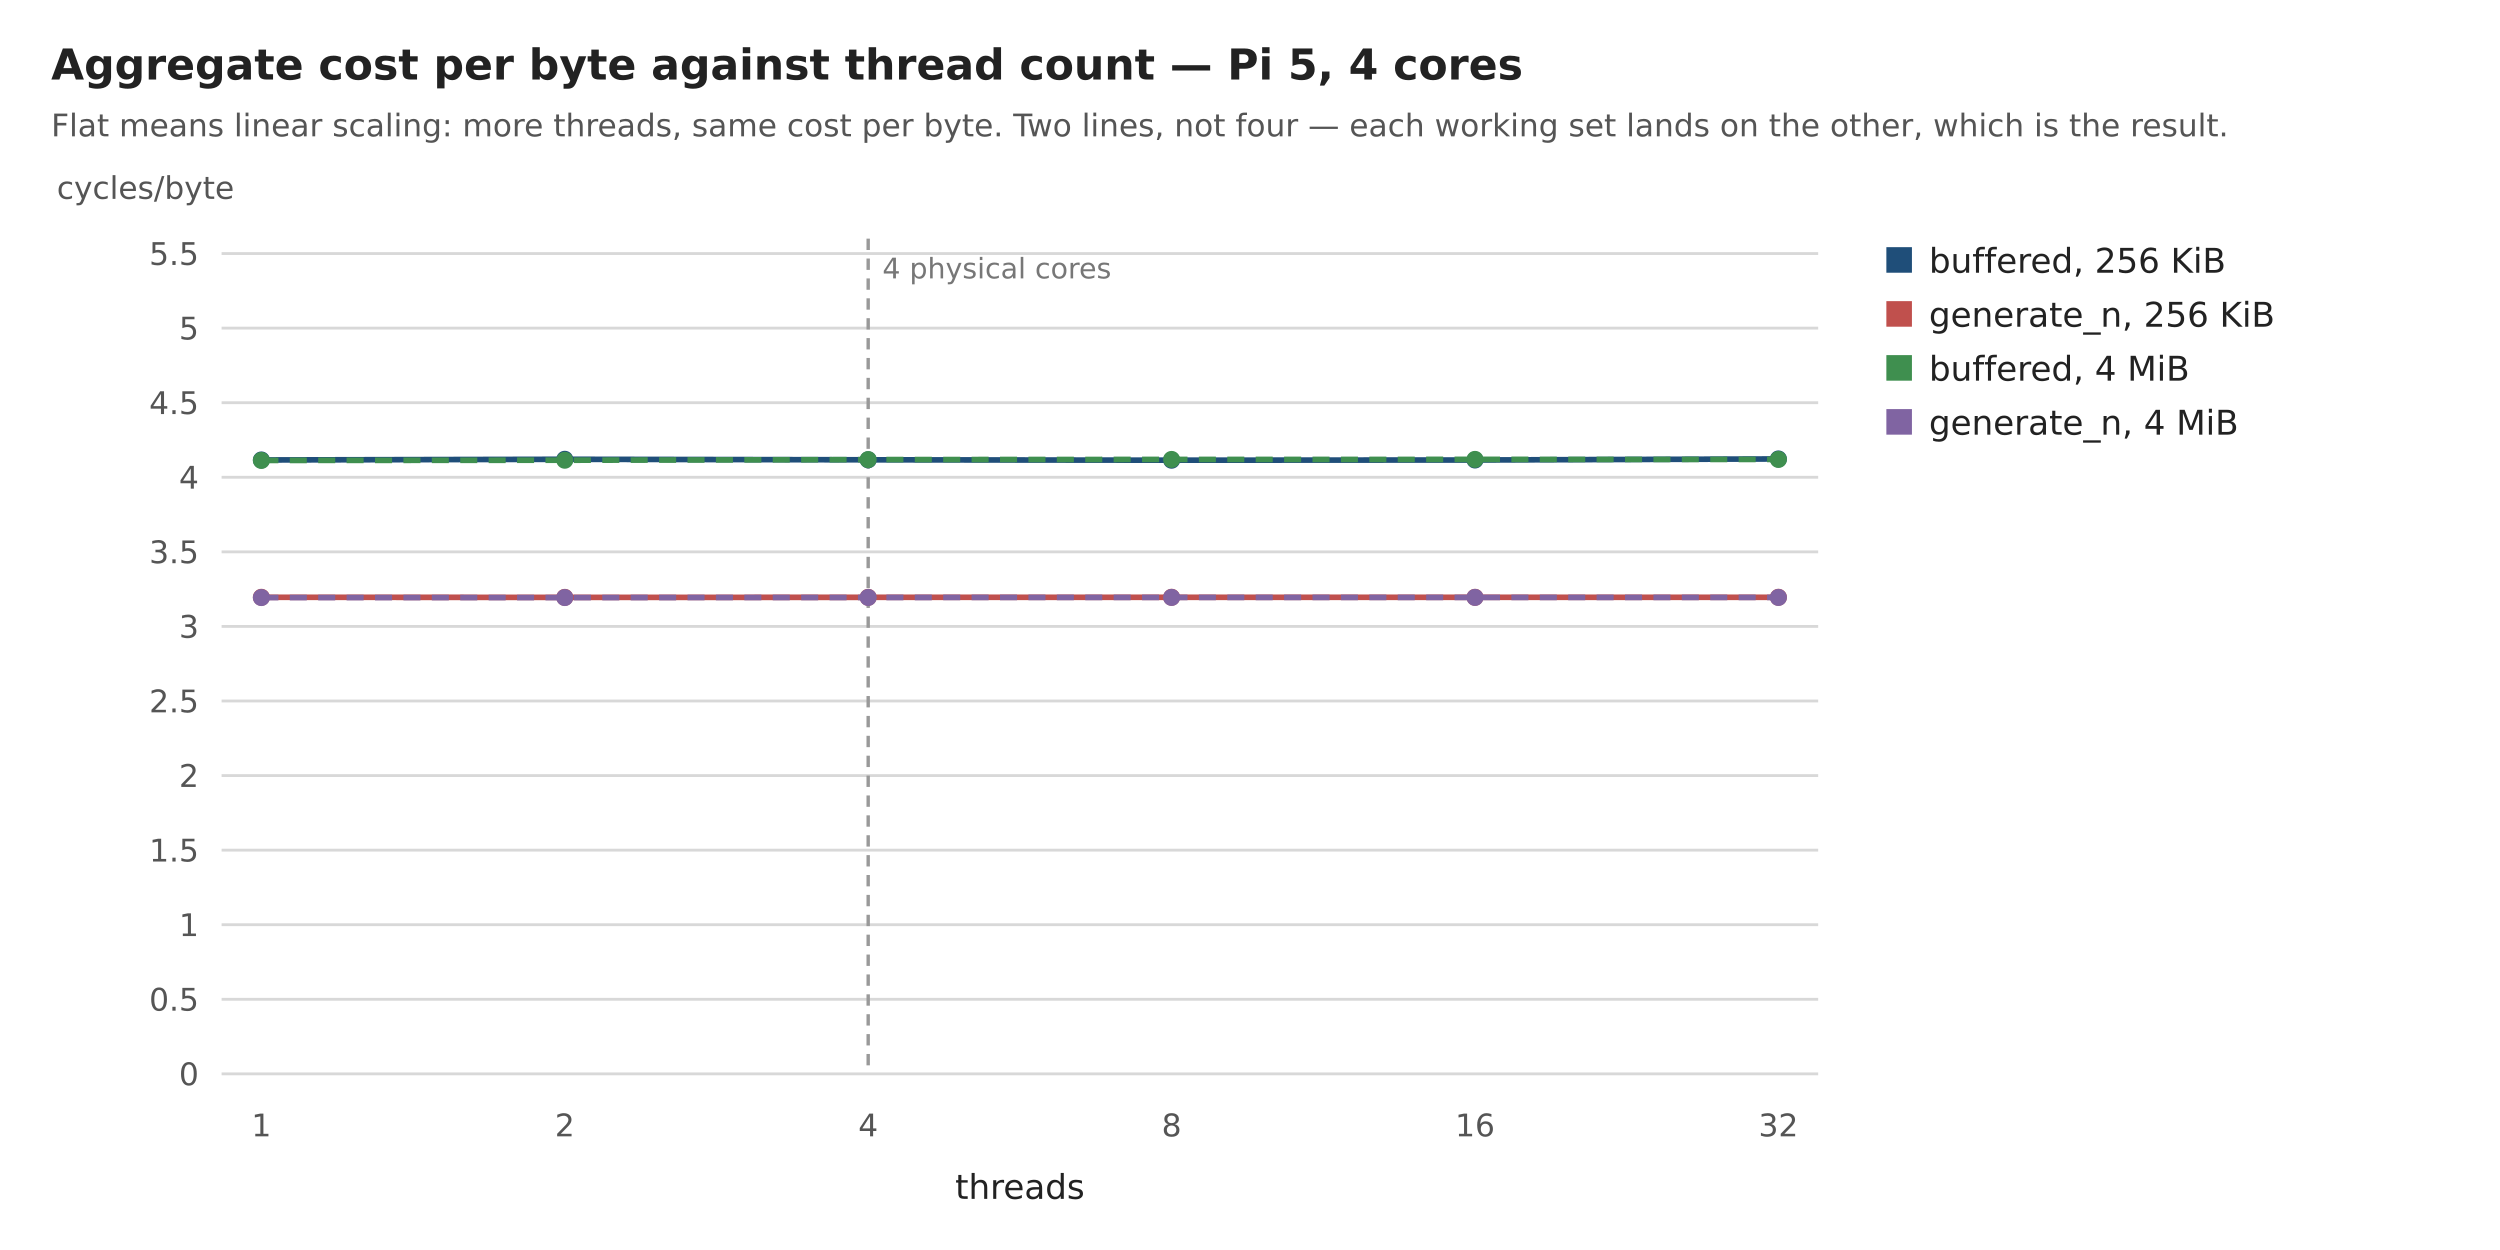
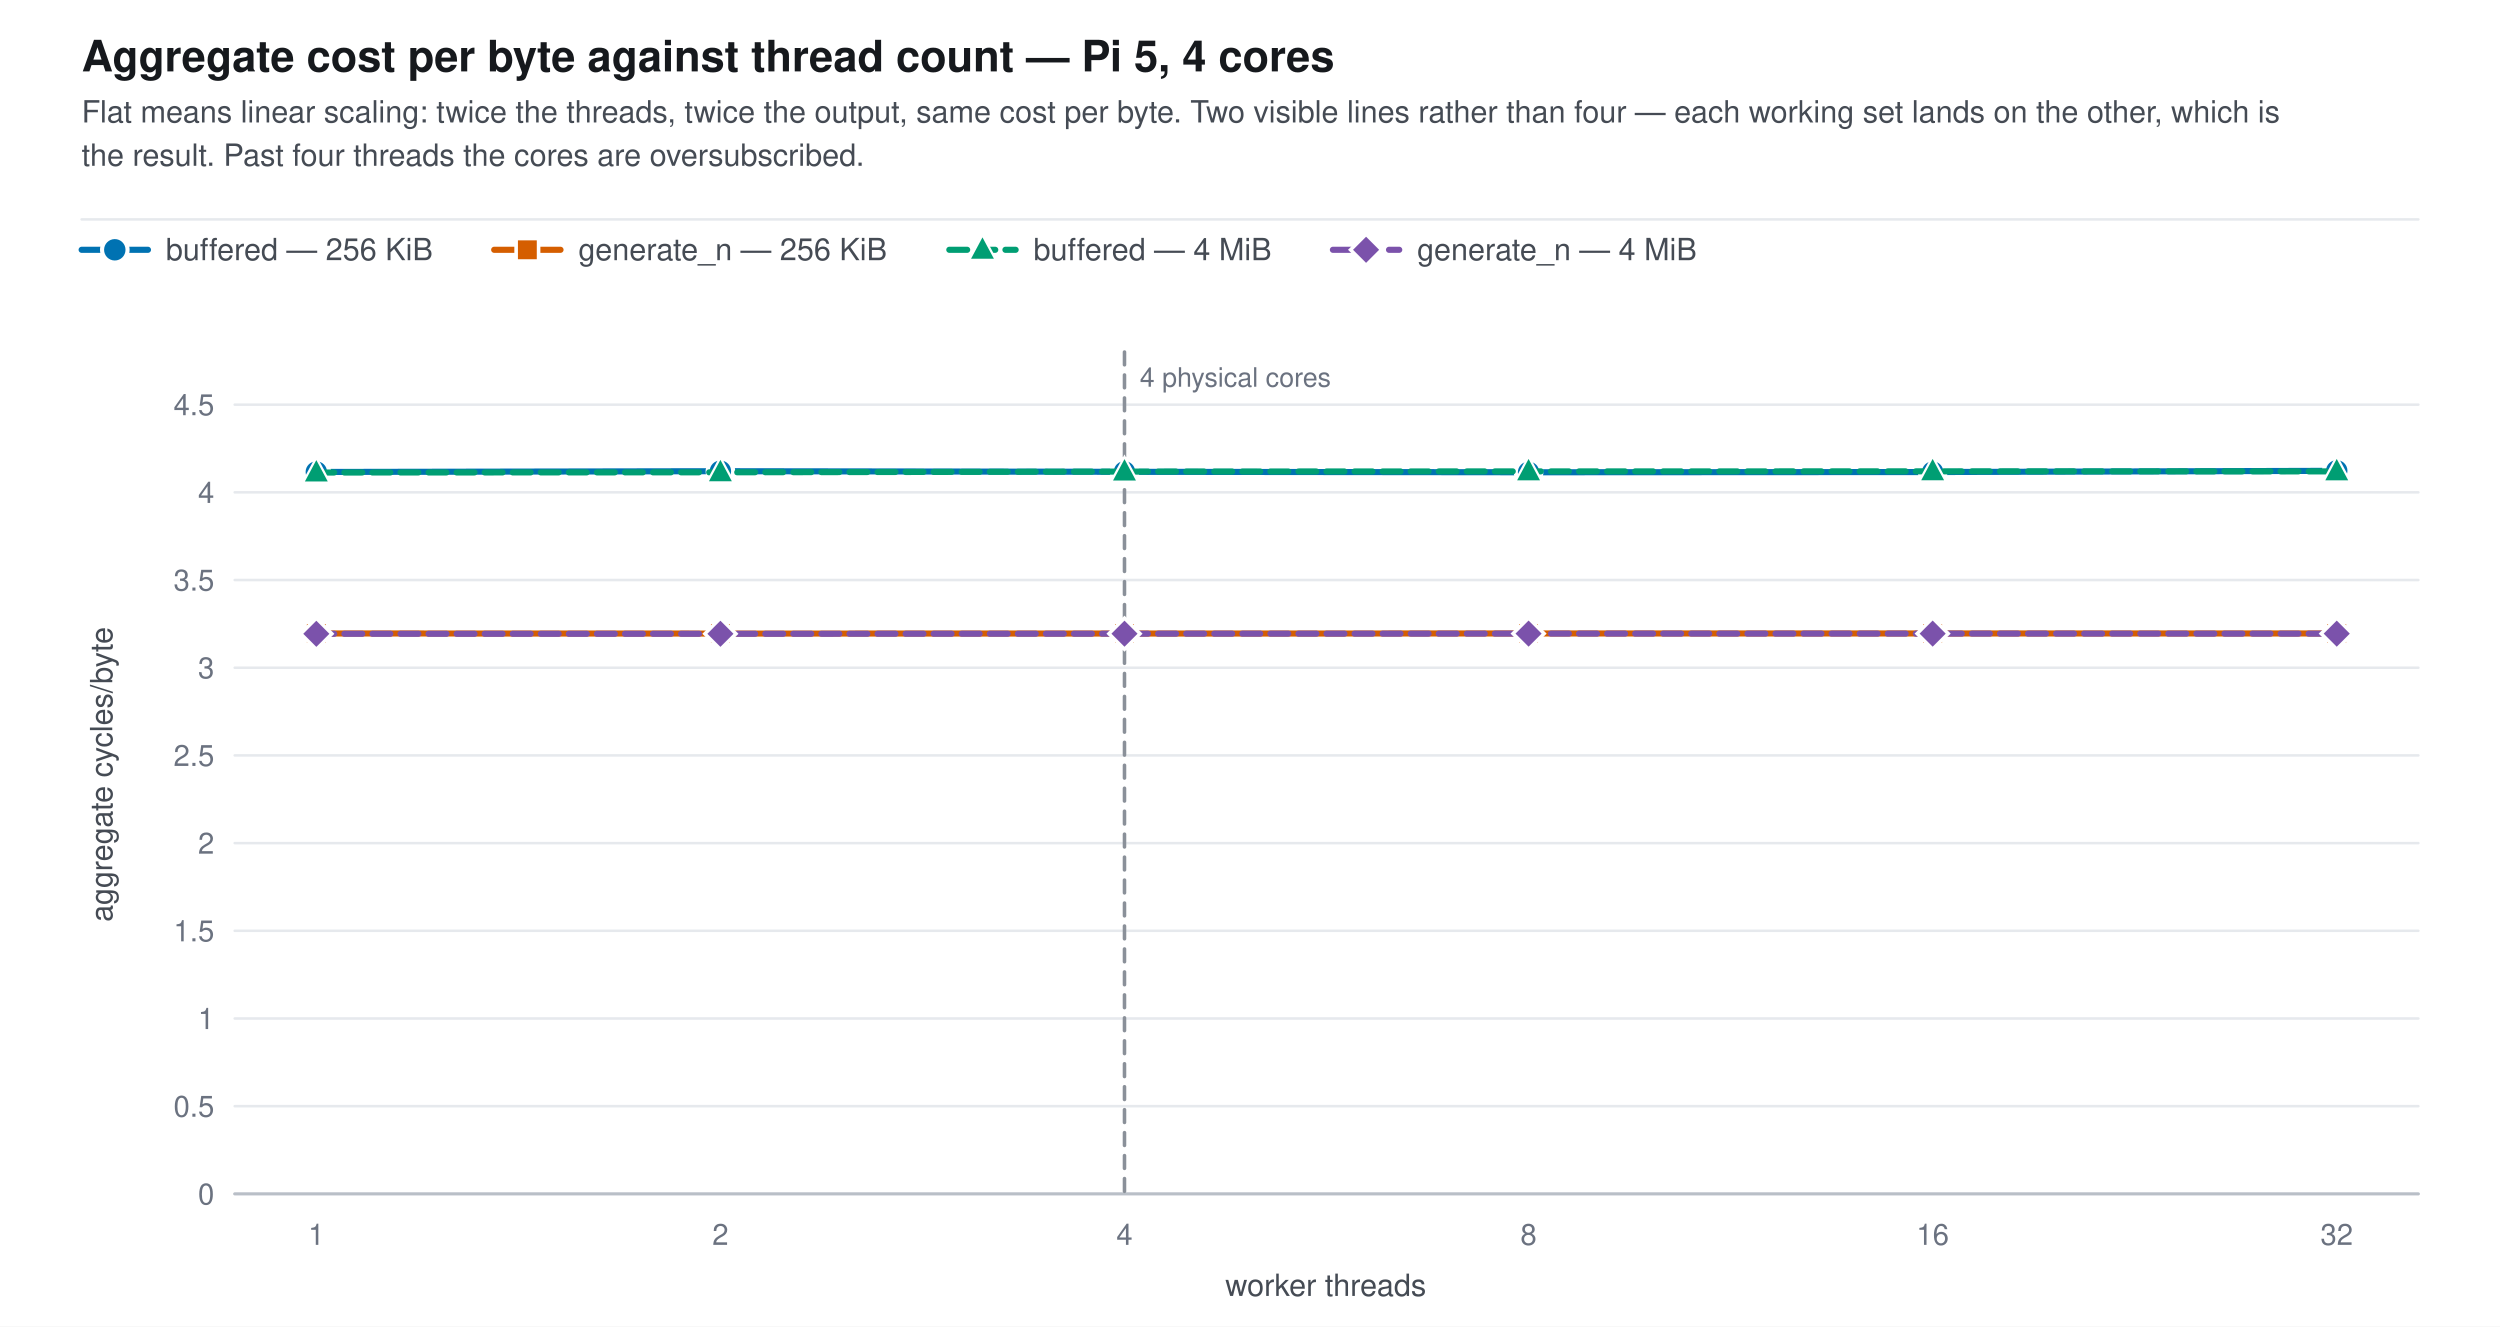
- <svg xmlns="http://www.w3.org/2000/svg" width="880" height="440" viewBox="0 0 880 440" font-family="DejaVu Sans, Verdana, sans-serif">
-   <rect width="880" height="440" fill="#ffffff" />
-   <text x="18" y="28" font-size="15" text-anchor="start" fill="#222222" font-weight="bold">Aggregate cost per byte against thread count — Pi 5, 4 cores</text>
-   <text x="18" y="48" font-size="11" text-anchor="start" fill="#555555" font-weight="normal">Flat means linear scaling: more threads, same cost per byte. Two lines, not four — each working set lands on the other, which is the result.</text>
-   <line x1="78" y1="378" x2="640" y2="378" stroke="#d8d8d8" stroke-width="1" />
-   <text x="70" y="382" font-size="11" text-anchor="end" fill="#555555" font-weight="normal">0</text>
-   <line x1="78" y1="351.75" x2="640" y2="351.75" stroke="#d8d8d8" stroke-width="1" />
-   <text x="70" y="355.75" font-size="11" text-anchor="end" fill="#555555" font-weight="normal">0.5</text>
-   <line x1="78" y1="325.5" x2="640" y2="325.5" stroke="#d8d8d8" stroke-width="1" />
-   <text x="70" y="329.5" font-size="11" text-anchor="end" fill="#555555" font-weight="normal">1</text>
-   <line x1="78" y1="299.25" x2="640" y2="299.25" stroke="#d8d8d8" stroke-width="1" />
-   <text x="70" y="303.25" font-size="11" text-anchor="end" fill="#555555" font-weight="normal">1.5</text>
-   <line x1="78" y1="273" x2="640" y2="273" stroke="#d8d8d8" stroke-width="1" />
-   <text x="70" y="277" font-size="11" text-anchor="end" fill="#555555" font-weight="normal">2</text>
-   <line x1="78" y1="246.75" x2="640" y2="246.75" stroke="#d8d8d8" stroke-width="1" />
-   <text x="70" y="250.75" font-size="11" text-anchor="end" fill="#555555" font-weight="normal">2.5</text>
-   <line x1="78" y1="220.5" x2="640" y2="220.5" stroke="#d8d8d8" stroke-width="1" />
-   <text x="70" y="224.5" font-size="11" text-anchor="end" fill="#555555" font-weight="normal">3</text>
-   <line x1="78" y1="194.25" x2="640" y2="194.25" stroke="#d8d8d8" stroke-width="1" />
-   <text x="70" y="198.25" font-size="11" text-anchor="end" fill="#555555" font-weight="normal">3.5</text>
-   <line x1="78" y1="168" x2="640" y2="168" stroke="#d8d8d8" stroke-width="1" />
-   <text x="70" y="172" font-size="11" text-anchor="end" fill="#555555" font-weight="normal">4</text>
-   <line x1="78" y1="141.75" x2="640" y2="141.75" stroke="#d8d8d8" stroke-width="1" />
-   <text x="70" y="145.75" font-size="11" text-anchor="end" fill="#555555" font-weight="normal">4.5</text>
-   <line x1="78" y1="115.5" x2="640" y2="115.5" stroke="#d8d8d8" stroke-width="1" />
-   <text x="70" y="119.5" font-size="11" text-anchor="end" fill="#555555" font-weight="normal">5</text>
-   <line x1="78" y1="89.25" x2="640" y2="89.25" stroke="#d8d8d8" stroke-width="1" />
-   <text x="70" y="93.25" font-size="11" text-anchor="end" fill="#555555" font-weight="normal">5.5</text>
-   <text x="20" y="70" font-size="11" text-anchor="start" fill="#555555" font-weight="normal">cycles/byte</text>
-   <text x="92" y="400" font-size="11" text-anchor="middle" fill="#555555" font-weight="normal">1</text>
-   <text x="198.8" y="400" font-size="11" text-anchor="middle" fill="#555555" font-weight="normal">2</text>
-   <text x="305.6" y="400" font-size="11" text-anchor="middle" fill="#555555" font-weight="normal">4</text>
-   <text x="412.4" y="400" font-size="11" text-anchor="middle" fill="#555555" font-weight="normal">8</text>
-   <text x="519.2" y="400" font-size="11" text-anchor="middle" fill="#555555" font-weight="normal">16</text>
-   <text x="626" y="400" font-size="11" text-anchor="middle" fill="#555555" font-weight="normal">32</text>
-   <text x="359" y="422" font-size="12" text-anchor="middle" fill="#222222" font-weight="normal">threads</text>
-   <line x1="305.6" y1="84" x2="305.6" y2="378" stroke="#999999" stroke-width="1.2" stroke-dasharray="4 3" />
-   <text x="310.6" y="98" font-size="10" text-anchor="start" fill="#777777" font-weight="normal">4 physical cores</text>
-   <polyline points="92,161.91 198.8,161.67 305.6,161.85 412.4,161.99 519.2,161.92 626,161.55" fill="none" stroke="#1f4e79" stroke-width="2" stroke-linejoin="round" />
-   <circle cx="92" cy="161.91" r="3" fill="#1f4e79" />
-   <circle cx="198.8" cy="161.67" r="3" fill="#1f4e79" />
-   <circle cx="305.6" cy="161.85" r="3" fill="#1f4e79" />
-   <circle cx="412.4" cy="161.99" r="3" fill="#1f4e79" />
-   <circle cx="519.2" cy="161.92" r="3" fill="#1f4e79" />
-   <circle cx="626" cy="161.55" r="3" fill="#1f4e79" />
-   <polyline points="92,210.25 198.8,210.27 305.6,210.26 412.4,210.24 519.2,210.25 626,210.24" fill="none" stroke="#c0504d" stroke-width="2" stroke-linejoin="round" />
-   <circle cx="92" cy="210.25" r="3" fill="#c0504d" />
-   <circle cx="198.8" cy="210.27" r="3" fill="#c0504d" />
-   <circle cx="305.6" cy="210.26" r="3" fill="#c0504d" />
-   <circle cx="412.4" cy="210.24" r="3" fill="#c0504d" />
-   <circle cx="519.2" cy="210.25" r="3" fill="#c0504d" />
-   <circle cx="626" cy="210.24" r="3" fill="#c0504d" />
-   <polyline points="92,162.07 198.8,162 305.6,161.78 412.4,161.72 519.2,161.71 626,161.72" fill="none" stroke="#3f8f4f" stroke-width="2" stroke-linejoin="round" stroke-dasharray="6 4" />
-   <circle cx="92" cy="162.07" r="3" fill="#3f8f4f" />
-   <circle cx="198.8" cy="162" r="3" fill="#3f8f4f" />
-   <circle cx="305.6" cy="161.78" r="3" fill="#3f8f4f" />
-   <circle cx="412.4" cy="161.72" r="3" fill="#3f8f4f" />
-   <circle cx="519.2" cy="161.71" r="3" fill="#3f8f4f" />
-   <circle cx="626" cy="161.72" r="3" fill="#3f8f4f" />
-   <polyline points="92,210.34 198.8,210.34 305.6,210.31 412.4,210.29 519.2,210.29 626,210.3" fill="none" stroke="#8064a2" stroke-width="2" stroke-linejoin="round" stroke-dasharray="6 4" />
-   <circle cx="92" cy="210.34" r="3" fill="#8064a2" />
-   <circle cx="198.8" cy="210.34" r="3" fill="#8064a2" />
-   <circle cx="305.6" cy="210.31" r="3" fill="#8064a2" />
-   <circle cx="412.4" cy="210.29" r="3" fill="#8064a2" />
-   <circle cx="519.2" cy="210.29" r="3" fill="#8064a2" />
-   <circle cx="626" cy="210.3" r="3" fill="#8064a2" />
-   <rect x="664" y="87" width="9" height="9" fill="#1f4e79" fill-opacity="1" />
-   <text x="679" y="96" font-size="12" text-anchor="start" fill="#222222" font-weight="normal">buffered, 256 KiB</text>
-   <rect x="664" y="106" width="9" height="9" fill="#c0504d" fill-opacity="1" />
-   <text x="679" y="115" font-size="12" text-anchor="start" fill="#222222" font-weight="normal">generate_n, 256 KiB</text>
-   <rect x="664" y="125" width="9" height="9" fill="#3f8f4f" fill-opacity="1" />
-   <text x="679" y="134" font-size="12" text-anchor="start" fill="#222222" font-weight="normal">buffered, 4 MiB</text>
-   <rect x="664" y="144" width="9" height="9" fill="#8064a2" fill-opacity="1" />
-   <text x="679" y="153" font-size="12" text-anchor="start" fill="#222222" font-weight="normal">generate_n, 4 MiB</text>
+ <svg xmlns="http://www.w3.org/2000/svg" width="980" height="520" viewBox="0 0 980 520" font-family="Helvetica, Arial, 'Liberation Sans', sans-serif" font-variant-numeric="tabular-nums" role="img" aria-label="Thread scaling on the Raspberry Pi 5">
+   <rect width="980" height="520" fill="#FFFFFF" />
+   <text x="32" y="28" font-size="17" fill="#16191D" font-weight="600">Aggregate cost per byte against thread count — Pi 5, 4 cores</text>
+   <text x="32" y="48" font-size="12" fill="#454B54">Flat means linear scaling: twice the threads, twice the output, same cost per byte. Two visible lines rather than four — each working set lands on the other, which is</text>
+   <text x="32" y="65" font-size="12" fill="#454B54">the result. Past four threads the cores are oversubscribed.</text>
+   <line x1="32" y1="86" x2="948" y2="86" stroke="#E6E9ED" stroke-width="1" stroke-linecap="round" />
+   <line x1="32" y1="97.92" x2="58" y2="97.92" stroke="#0072B2" stroke-width="2.4" stroke-linecap="round" />
+   <circle cx="45" cy="97.92" r="5.8" fill="#FFFFFF" />
+   <circle cx="45" cy="97.92" r="4.2" fill="#0072B2" />
+   <text x="65" y="102" font-size="12" fill="#454B54">buffered — 256 KiB</text>
+   <line x1="193.72" y1="97.92" x2="219.72" y2="97.92" stroke="#D55E00" stroke-width="2.4" stroke-linecap="round" />
+   <polygon points="201.62,92.82 211.83,92.82 211.83,103.02 201.62,103.02" fill="#FFFFFF" />
+   <polygon points="203.03,94.22 210.42,94.22 210.42,101.62 203.03,101.62" fill="#D55E00" />
+   <text x="226.72" y="102" font-size="12" fill="#454B54">generate_n — 256 KiB</text>
+   <line x1="372.13" y1="97.92" x2="398.13" y2="97.92" stroke="#009E73" stroke-width="2.4" stroke-linecap="round" stroke-dasharray="7 4" />
+   <polygon points="385.13,91.19 391.32,102.76 378.94,102.76" fill="#FFFFFF" />
+   <polygon points="385.13,93.05 389.61,101.43 380.65,101.43" fill="#009E73" />
+   <text x="405.13" y="102" font-size="12" fill="#454B54">buffered — 4 MiB</text>
+   <line x1="522.5" y1="97.92" x2="548.5" y2="97.92" stroke="#7B52AB" stroke-width="2.4" stroke-linecap="round" stroke-dasharray="7 4" />
+   <polygon points="535.5,90.84 542.58,97.92 535.5,105 528.42,97.92" fill="#FFFFFF" />
+   <polygon points="535.5,92.8 540.62,97.92 535.5,103.04 530.38,97.92" fill="#7B52AB" />
+   <text x="555.5" y="102" font-size="12" fill="#454B54">generate_n — 4 MiB</text>
+   <line x1="92" y1="468" x2="948" y2="468" stroke="#E6E9ED" stroke-width="1" stroke-linecap="round" />
+   <text x="77.61" y="472.14" font-size="11.5" fill="#6B7280">0</text>
+   <line x1="92" y1="433.62" x2="948" y2="433.62" stroke="#E6E9ED" stroke-width="1" stroke-linecap="round" />
+   <text x="68.02" y="437.76" font-size="11.5" fill="#6B7280">0.5</text>
+   <line x1="92" y1="399.25" x2="948" y2="399.25" stroke="#E6E9ED" stroke-width="1" stroke-linecap="round" />
+   <text x="77.61" y="403.39" font-size="11.5" fill="#6B7280">1</text>
+   <line x1="92" y1="364.88" x2="948" y2="364.88" stroke="#E6E9ED" stroke-width="1" stroke-linecap="round" />
+   <text x="68.02" y="369.01" font-size="11.5" fill="#6B7280">1.5</text>
+   <line x1="92" y1="330.5" x2="948" y2="330.5" stroke="#E6E9ED" stroke-width="1" stroke-linecap="round" />
+   <text x="77.61" y="334.64" font-size="11.5" fill="#6B7280">2</text>
+   <line x1="92" y1="296.12" x2="948" y2="296.12" stroke="#E6E9ED" stroke-width="1" stroke-linecap="round" />
+   <text x="68.02" y="300.26" font-size="11.5" fill="#6B7280">2.5</text>
+   <line x1="92" y1="261.75" x2="948" y2="261.75" stroke="#E6E9ED" stroke-width="1" stroke-linecap="round" />
+   <text x="77.61" y="265.89" font-size="11.5" fill="#6B7280">3</text>
+   <line x1="92" y1="227.37" x2="948" y2="227.37" stroke="#E6E9ED" stroke-width="1" stroke-linecap="round" />
+   <text x="68.02" y="231.51" font-size="11.5" fill="#6B7280">3.5</text>
+   <line x1="92" y1="193" x2="948" y2="193" stroke="#E6E9ED" stroke-width="1" stroke-linecap="round" />
+   <text x="77.61" y="197.14" font-size="11.5" fill="#6B7280">4</text>
+   <line x1="92" y1="158.62" x2="948" y2="158.62" stroke="#E6E9ED" stroke-width="1" stroke-linecap="round" />
+   <text x="68.02" y="162.76" font-size="11.5" fill="#6B7280">4.5</text>
+   <text x="120.8" y="488" font-size="11.5" fill="#6B7280">1</text>
+   <text x="279.2" y="488" font-size="11.5" fill="#6B7280">2</text>
+   <text x="437.6" y="488" font-size="11.5" fill="#6B7280">4</text>
+   <text x="596" y="488" font-size="11.5" fill="#6B7280">8</text>
+   <text x="751.21" y="488" font-size="11.5" fill="#6B7280">16</text>
+   <text x="909.61" y="488" font-size="11.5" fill="#6B7280">32</text>
+   <line x1="92" y1="468" x2="948" y2="468" stroke="#B9BFC7" stroke-width="1.2" stroke-linecap="round" />
+   <text x="480.32" y="508" font-size="12" fill="#454B54">worker threads</text>
+   <text x="44" y="361.36" font-size="12" fill="#454B54" transform="rotate(-90 44 361.36)">aggregate cycles/byte</text>
+   <line x1="440.8" y1="138" x2="440.8" y2="468" stroke="#8A9099" stroke-width="1.4" stroke-linecap="round" stroke-dasharray="5 4" />
+   <text x="446.8" y="151.6" font-size="10.5" fill="#6B7280">4 physical cores</text>
+   <polyline points="124,185.02 282.4,184.71 440.8,184.95 599.2,185.13 757.6,185.04 916,184.56" fill="none" stroke="#0072B2" stroke-width="2.4" stroke-linejoin="round" stroke-linecap="round" />
+   <circle cx="124" cy="185.02" r="5.8" fill="#FFFFFF" />
+   <circle cx="124" cy="185.02" r="4.2" fill="#0072B2" />
+   <circle cx="282.4" cy="184.71" r="5.8" fill="#FFFFFF" />
+   <circle cx="282.4" cy="184.71" r="4.2" fill="#0072B2" />
+   <circle cx="440.8" cy="184.95" r="5.8" fill="#FFFFFF" />
+   <circle cx="440.8" cy="184.95" r="4.2" fill="#0072B2" />
+   <circle cx="599.2" cy="185.13" r="5.8" fill="#FFFFFF" />
+   <circle cx="599.2" cy="185.13" r="4.2" fill="#0072B2" />
+   <circle cx="757.6" cy="185.04" r="5.8" fill="#FFFFFF" />
+   <circle cx="757.6" cy="185.04" r="4.2" fill="#0072B2" />
+   <circle cx="916" cy="184.56" r="5.8" fill="#FFFFFF" />
+   <circle cx="916" cy="184.56" r="4.2" fill="#0072B2" />
+   <polyline points="124,248.32 282.4,248.36 440.8,248.35 599.2,248.32 757.6,248.33 916,248.32" fill="none" stroke="#D55E00" stroke-width="2.4" stroke-linejoin="round" stroke-linecap="round" />
+   <polygon points="118.9,243.22 129.1,243.22 129.1,253.43 118.9,253.43" fill="#FFFFFF" />
+   <polygon points="120.3,244.63 127.7,244.63 127.7,252.02 120.3,252.02" fill="#D55E00" />
+   <polygon points="277.3,243.25 287.5,243.25 287.5,253.46 277.3,253.46" fill="#FFFFFF" />
+   <polygon points="278.7,244.66 286.1,244.66 286.1,252.05 278.7,252.05" fill="#D55E00" />
+   <polygon points="435.7,243.24 445.9,243.24 445.9,253.45 435.7,253.45" fill="#FFFFFF" />
+   <polygon points="437.1,244.65 444.5,244.65 444.5,252.04 437.1,252.04" fill="#D55E00" />
+   <polygon points="594.1,243.21 604.3,243.21 604.3,253.42 594.1,253.42" fill="#FFFFFF" />
+   <polygon points="595.5,244.62 602.9,244.62 602.9,252.01 595.5,252.01" fill="#D55E00" />
+   <polygon points="752.5,243.23 762.7,243.23 762.7,253.44 752.5,253.44" fill="#FFFFFF" />
+   <polygon points="753.9,244.64 761.3,244.64 761.3,252.03 753.9,252.03" fill="#D55E00" />
+   <polygon points="910.9,243.21 921.1,243.21 921.1,253.42 910.9,253.42" fill="#FFFFFF" />
+   <polygon points="912.3,244.62 919.7,244.62 919.7,252.01 912.3,252.01" fill="#D55E00" />
+   <polyline points="124,185.23 282.4,185.15 440.8,184.86 599.2,184.78 757.6,184.77 916,184.78" fill="none" stroke="#009E73" stroke-width="2.4" stroke-linejoin="round" stroke-linecap="round" stroke-dasharray="7 4" />
+   <polygon points="124,178.5 130.19,190.08 117.81,190.08" fill="#FFFFFF" />
+   <polygon points="124,180.36 128.48,188.74 119.52,188.74" fill="#009E73" />
+   <polygon points="282.4,178.42 288.59,189.99 276.21,189.99" fill="#FFFFFF" />
+   <polygon points="282.4,180.27 286.88,188.65 277.92,188.65" fill="#009E73" />
+   <polygon points="440.8,178.13 446.99,189.7 434.61,189.7" fill="#FFFFFF" />
+   <polygon points="440.8,179.98 445.28,188.36 436.32,188.36" fill="#009E73" />
+   <polygon points="599.2,178.05 605.39,189.62 593.01,189.62" fill="#FFFFFF" />
+   <polygon points="599.2,179.91 603.68,188.29 594.72,188.29" fill="#009E73" />
+   <polygon points="757.6,178.04 763.79,189.61 751.41,189.61" fill="#FFFFFF" />
+   <polygon points="757.6,179.89 762.08,188.27 753.12,188.27" fill="#009E73" />
+   <polygon points="916,178.05 922.19,189.62 909.81,189.62" fill="#FFFFFF" />
+   <polygon points="916,179.9 920.48,188.28 911.52,188.28" fill="#009E73" />
+   <polyline points="124,248.45 282.4,248.45 440.8,248.41 599.2,248.38 757.6,248.38 916,248.39" fill="none" stroke="#7B52AB" stroke-width="2.4" stroke-linejoin="round" stroke-linecap="round" stroke-dasharray="7 4" />
+   <polygon points="124,241.38 131.08,248.45 124,255.53 116.92,248.45" fill="#FFFFFF" />
+   <polygon points="124,243.33 129.12,248.45 124,253.58 118.88,248.45" fill="#7B52AB" />
+   <polygon points="282.4,241.37 289.48,248.45 282.4,255.52 275.32,248.45" fill="#FFFFFF" />
+   <polygon points="282.4,243.32 287.52,248.45 282.4,253.57 277.28,248.45" fill="#7B52AB" />
+   <polygon points="440.8,241.33 447.88,248.41 440.8,255.49 433.72,248.41" fill="#FFFFFF" />
+   <polygon points="440.8,243.29 445.92,248.41 440.8,253.53 435.68,248.41" fill="#7B52AB" />
+   <polygon points="599.2,241.3 606.28,248.38 599.2,255.45 592.12,248.38" fill="#FFFFFF" />
+   <polygon points="599.2,243.25 604.32,248.38 599.2,253.5 594.08,248.38" fill="#7B52AB" />
+   <polygon points="757.6,241.3 764.68,248.38 757.6,255.45 750.52,248.38" fill="#FFFFFF" />
+   <polygon points="757.6,243.25 762.72,248.38 757.6,253.5 752.48,248.38" fill="#7B52AB" />
+   <polygon points="916,241.32 923.08,248.39 916,255.47 908.92,248.39" fill="#FFFFFF" />
+   <polygon points="916,243.27 921.12,248.39 916,253.52 910.88,248.39" fill="#7B52AB" />
</svg>
